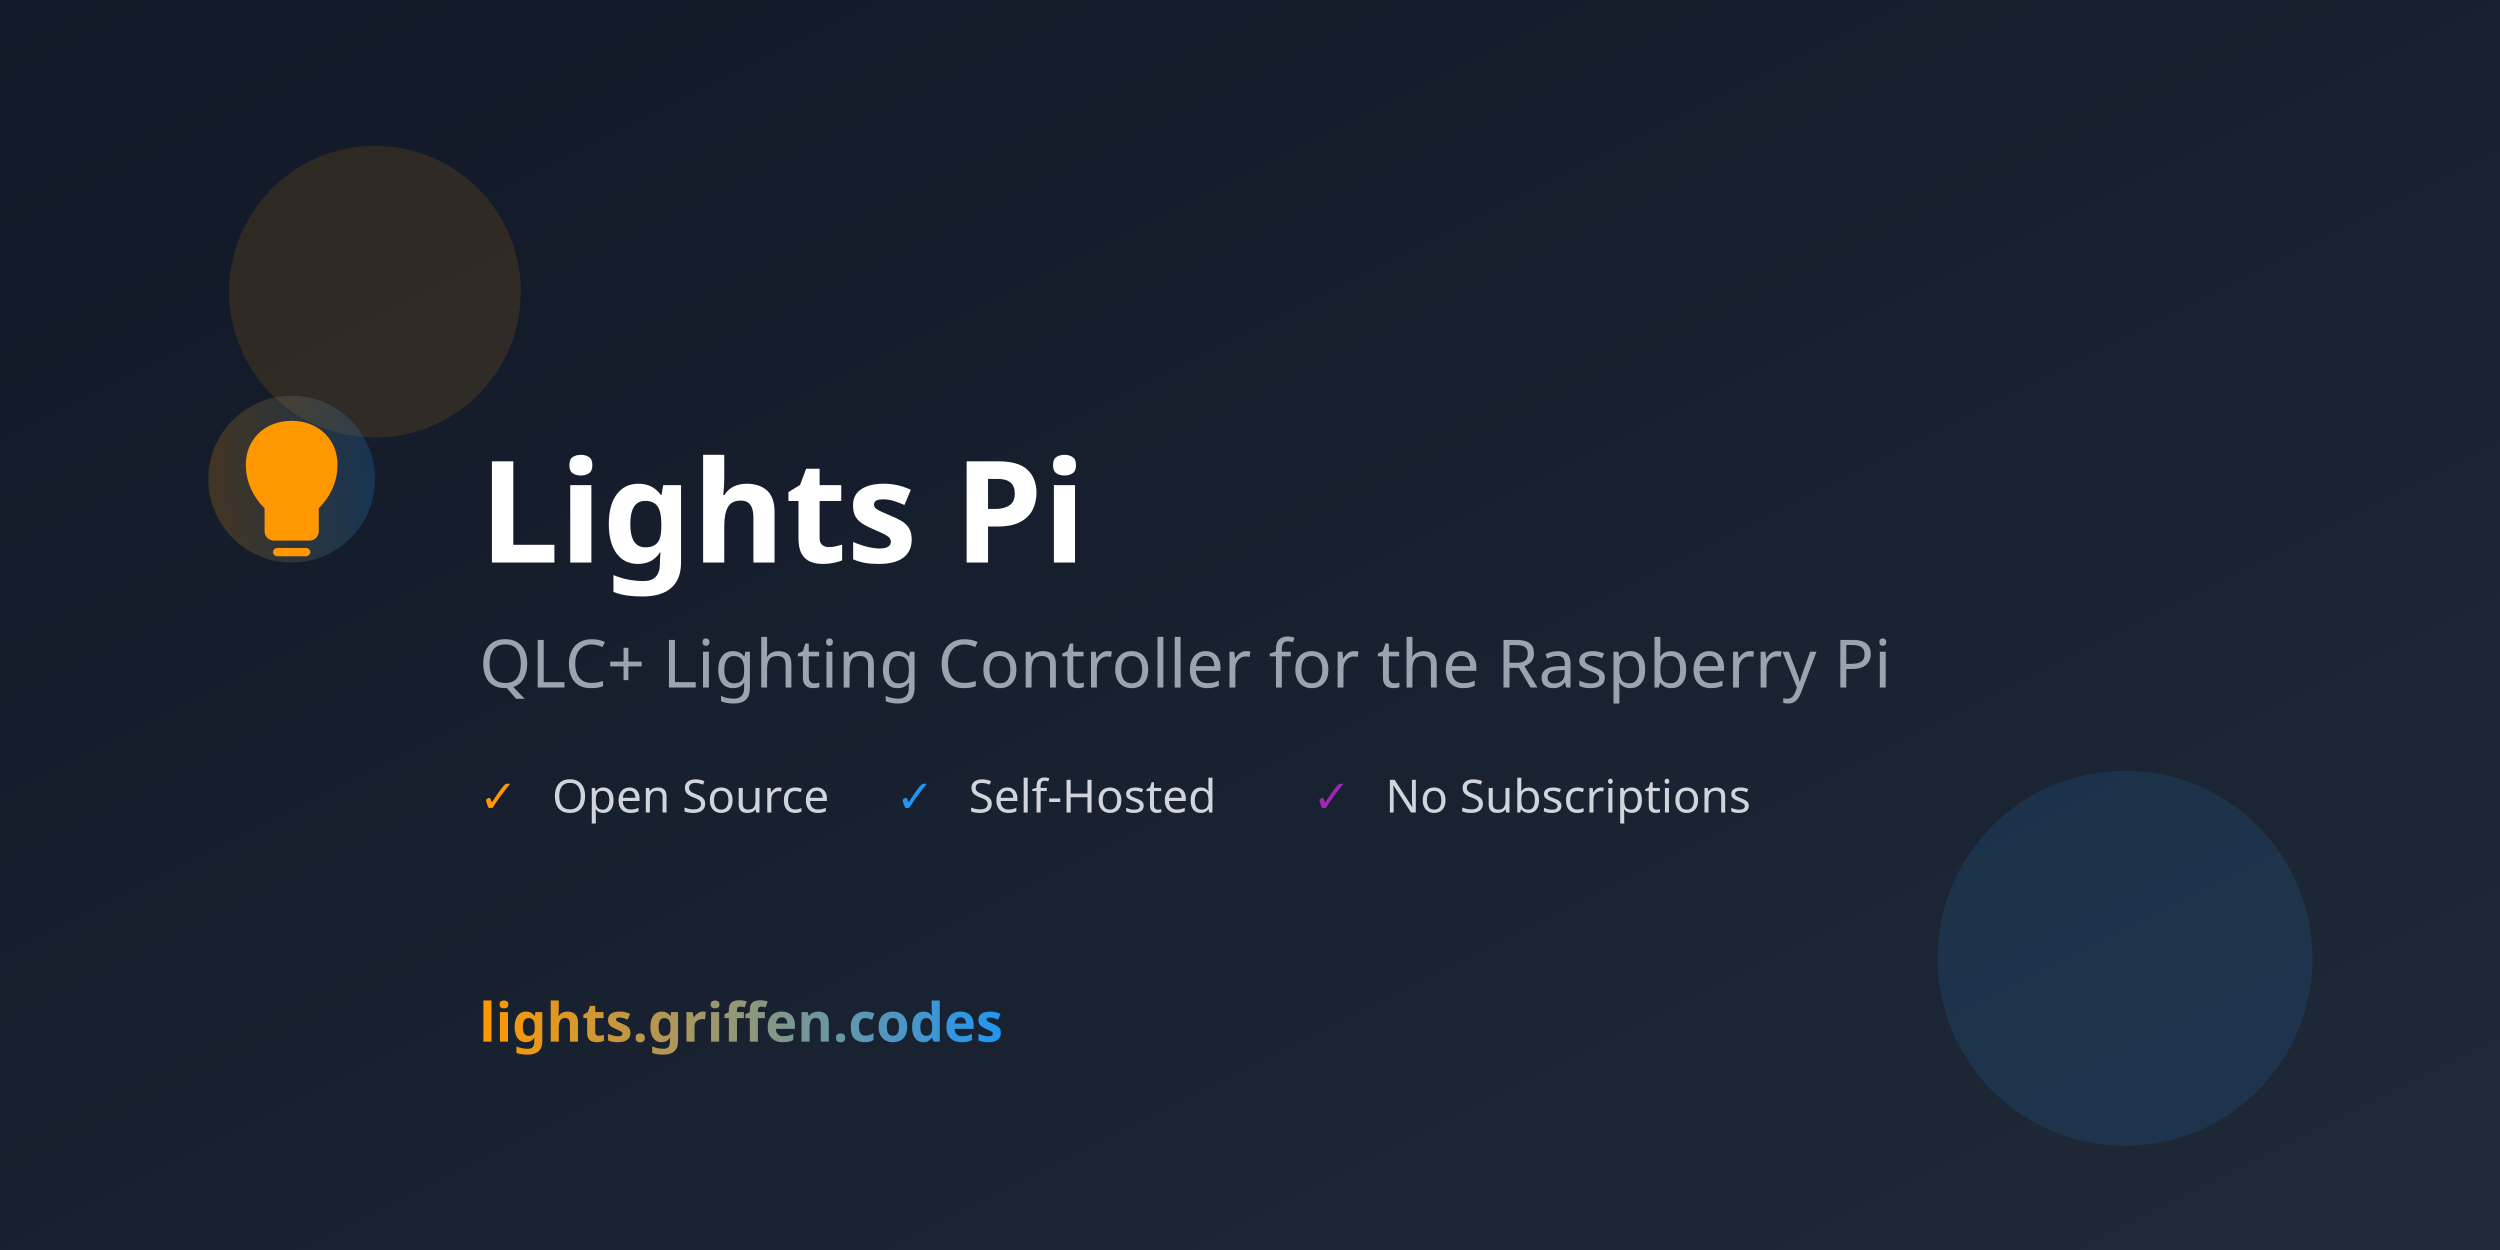
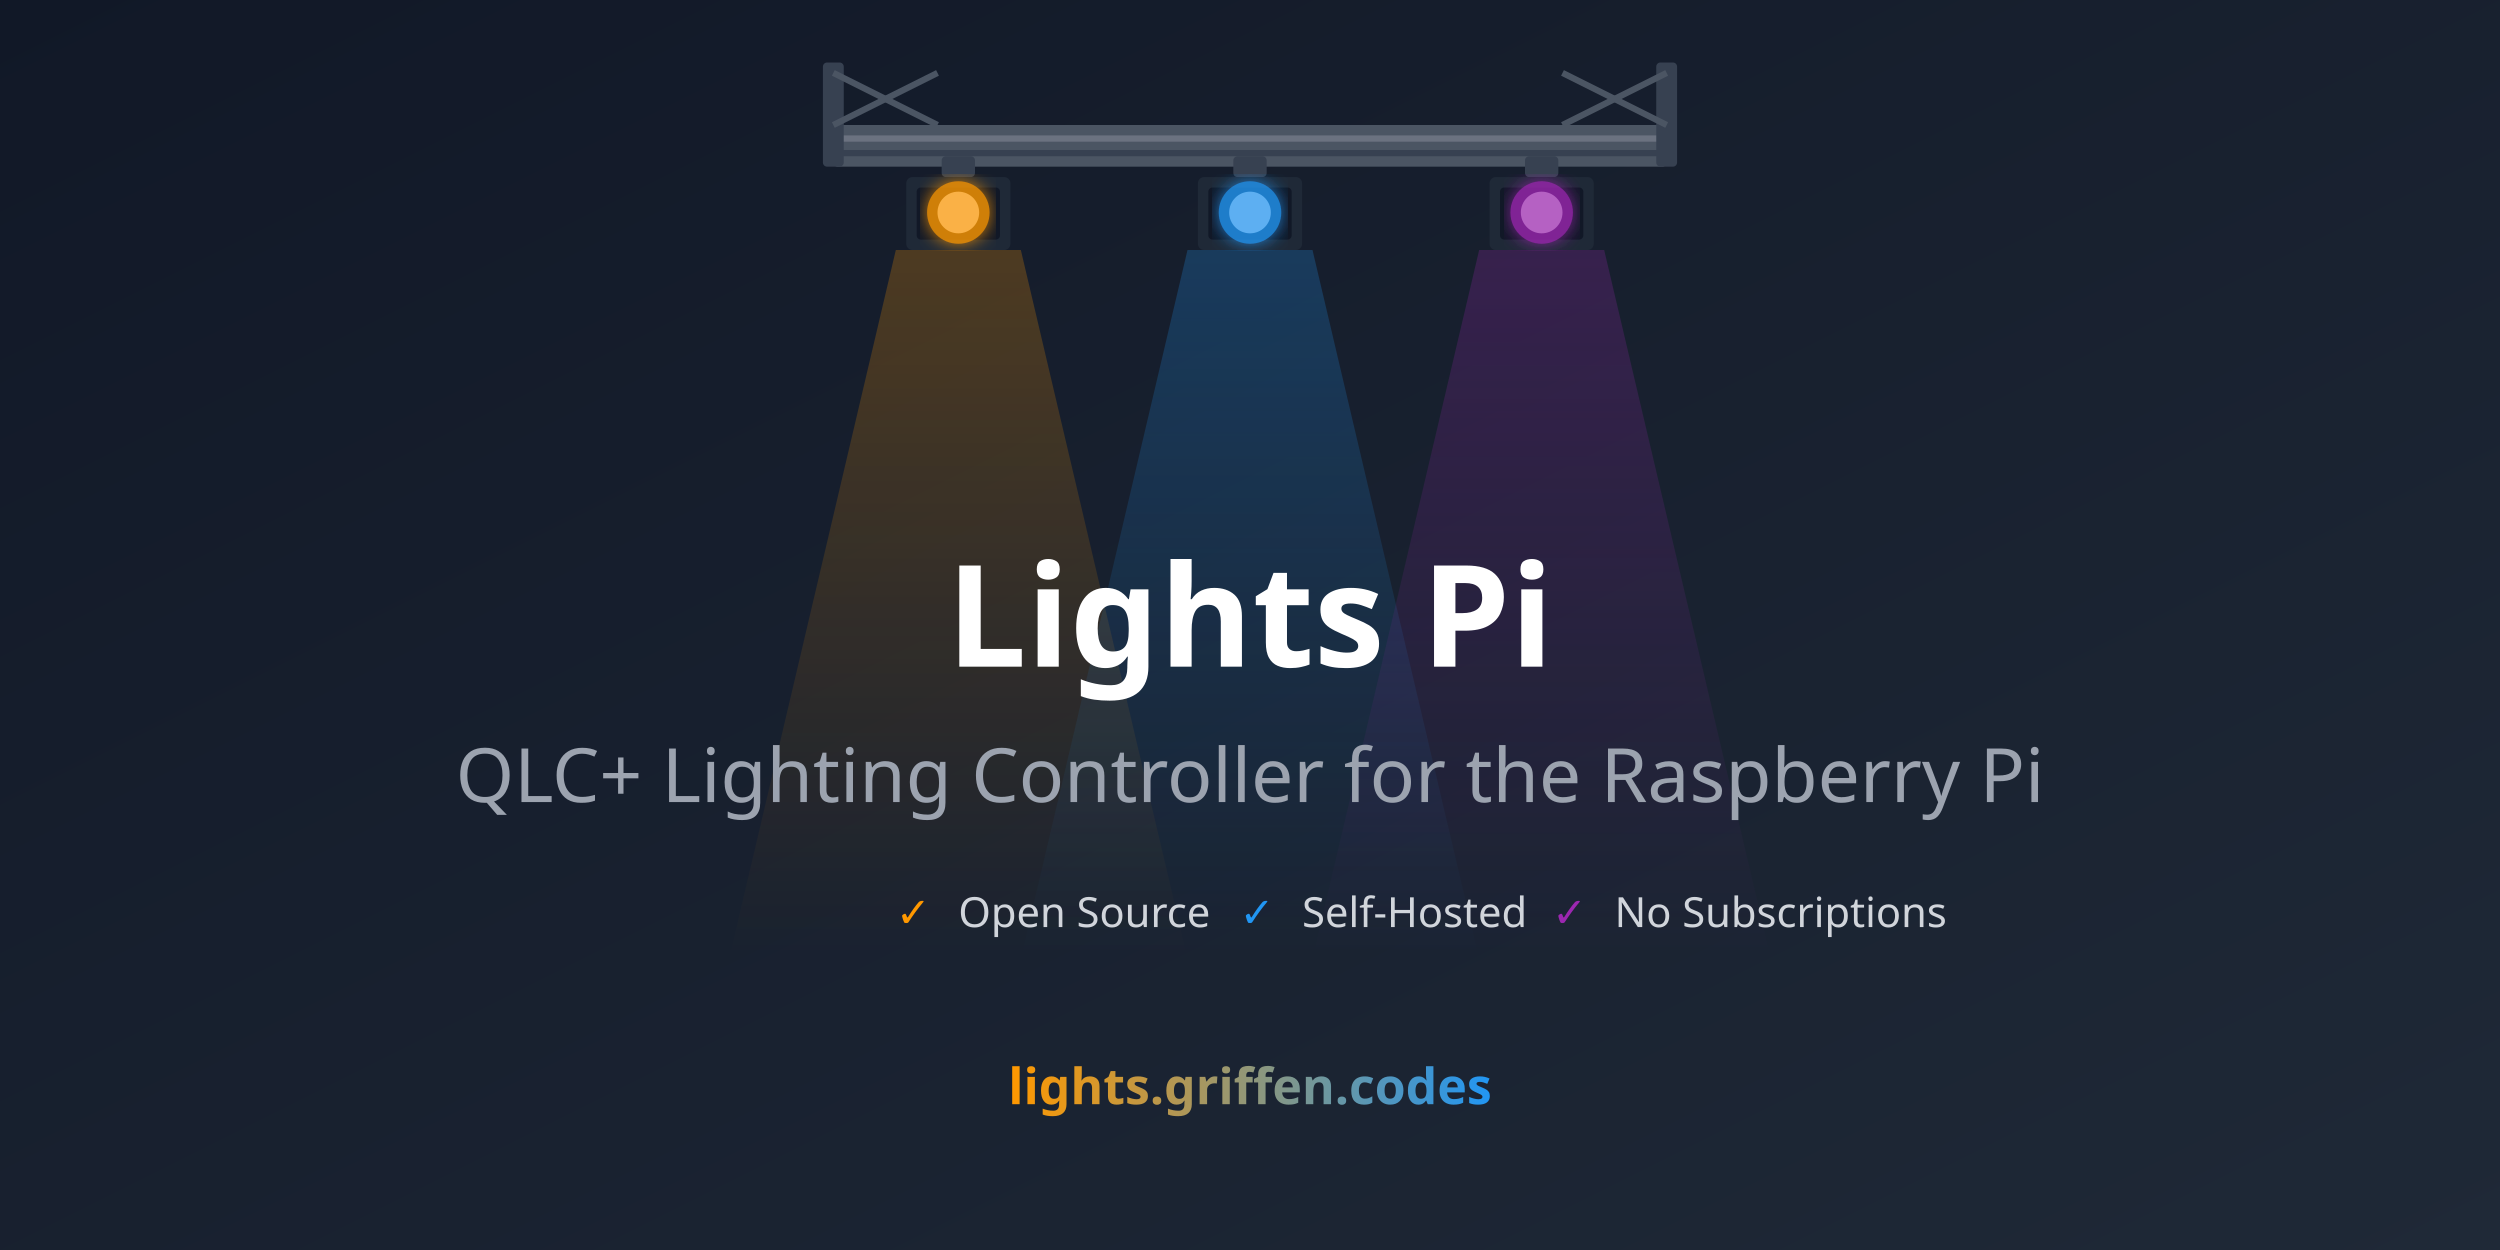
<svg xmlns="http://www.w3.org/2000/svg" width="1200" height="600" viewBox="0 0 1200 600">
  <defs>
    <linearGradient id="bg" x1="0%" y1="0%" x2="100%" y2="100%">
      <stop offset="0%" style="stop-color:#111827;stop-opacity:1" />
      <stop offset="100%" style="stop-color:#1f2937;stop-opacity:1" />
    </linearGradient>
    <linearGradient id="accent" x1="0%" y1="0%" x2="100%" y2="0%">
      <stop offset="0%" style="stop-color:#FF9800;stop-opacity:1" />
      <stop offset="100%" style="stop-color:#2196F3;stop-opacity:1" />
    </linearGradient>
+     <linearGradient id="lightBeam1" x1="0%" y1="0%" x2="0%" y2="100%">
+       <stop offset="0%" style="stop-color:#FF9800;stop-opacity:0.6" />
+       <stop offset="100%" style="stop-color:#FF9800;stop-opacity:0" />
+     </linearGradient>
+     <linearGradient id="lightBeam2" x1="0%" y1="0%" x2="0%" y2="100%">
+       <stop offset="0%" style="stop-color:#2196F3;stop-opacity:0.6" />
+       <stop offset="100%" style="stop-color:#2196F3;stop-opacity:0" />
+     </linearGradient>
+     <linearGradient id="lightBeam3" x1="0%" y1="0%" x2="0%" y2="100%">
+       <stop offset="0%" style="stop-color:#9C27B0;stop-opacity:0.6" />
+       <stop offset="100%" style="stop-color:#9C27B0;stop-opacity:0" />
+     </linearGradient>
+     <filter id="glow">
+       <feGaussianBlur stdDeviation="4" result="coloredBlur" />
+       <feMerge>
+         <feMergeNode in="coloredBlur" />
+         <feMergeNode in="SourceGraphic" />
+       </feMerge>
+     </filter>
  </defs>
  <rect width="1200" height="600" fill="url(#bg)" />
-   <circle cx="180" cy="140" r="70" fill="#FF9800" opacity="0.12" />
-   <circle cx="1020" cy="460" r="90" fill="#2196F3" opacity="0.12" />
-   <g transform="translate(90, 180)">
-     <circle cx="50" cy="50" r="40" fill="url(#accent)" opacity="0.2" />
-     <path d="M50 22 C37 22 28 31 28 43 C28 52 32 59 37 64 L37 75 C37 77.5 39 79.5 41.5 79.5 L58.5 79.5 C61 79.5 63 77.5 63 75 L63 64 C68 59 72 52 72 43 C72 31 63 22 50 22 Z M43 83 L57 83 C58 83 59 84 59 85 C59 86 58 87 57 87 L43 87 C42 87 41 86 41 85 C41 84 42 83 43 83 Z" fill="#FF9800" />
+   <g transform="translate(400, 60)">
+     <rect x="0" y="0" width="400" height="20" fill="#4B5563" rx="2" />
+     <rect x="0" y="5" width="400" height="3" fill="#6B7280" />
+     <rect x="0" y="12" width="400" height="3" fill="#374151" />
+     <rect x="-5" y="-30" width="10" height="50" fill="#374151" rx="2" />
+     <rect x="395" y="-30" width="10" height="50" fill="#374151" rx="2" />
+     <line x1="0" y1="-25" x2="50" y2="0" stroke="#4B5563" stroke-width="3" />
+     <line x1="50" y1="-25" x2="0" y2="0" stroke="#4B5563" stroke-width="3" />
+     <line x1="350" y1="-25" x2="400" y2="0" stroke="#4B5563" stroke-width="3" />
+     <line x1="400" y1="-25" x2="350" y2="0" stroke="#4B5563" stroke-width="3" />
+     <g transform="translate(60, 20)">
+       <rect x="-8" y="-5" width="16" height="10" fill="#374151" rx="2" />
+       <rect x="-25" y="5" width="50" height="35" fill="#1F2937" rx="3" />
+       <rect x="-20" y="10" width="40" height="25" fill="#111827" rx="2" />
+       <circle cx="0" cy="22" r="15" fill="#FF9800" opacity="0.8" filter="url(#glow)" />
+       <circle cx="0" cy="22" r="10" fill="#FFB74D" opacity="0.9" />
+       <polygon points="-30,40 30,40 110,380 -110,380" fill="url(#lightBeam1)" opacity="0.4" />
+     </g>
+     <g transform="translate(200, 20)">
+       <rect x="-8" y="-5" width="16" height="10" fill="#374151" rx="2" />
+       <rect x="-25" y="5" width="50" height="35" fill="#1F2937" rx="3" />
+       <rect x="-20" y="10" width="40" height="25" fill="#111827" rx="2" />
+       <circle cx="0" cy="22" r="15" fill="#2196F3" opacity="0.8" filter="url(#glow)" />
+       <circle cx="0" cy="22" r="10" fill="#64B5F6" opacity="0.9" />
+       <polygon points="-30,40 30,40 110,380 -110,380" fill="url(#lightBeam2)" opacity="0.4" />
+     </g>
+     <g transform="translate(340, 20)">
+       <rect x="-8" y="-5" width="16" height="10" fill="#374151" rx="2" />
+       <rect x="-25" y="5" width="50" height="35" fill="#1F2937" rx="3" />
+       <rect x="-20" y="10" width="40" height="25" fill="#111827" rx="2" />
+       <circle cx="0" cy="22" r="15" fill="#9C27B0" opacity="0.8" filter="url(#glow)" />
+       <circle cx="0" cy="22" r="10" fill="#BA68C8" opacity="0.9" />
+       <polygon points="-30,40 30,40 110,380 -110,380" fill="url(#lightBeam3)" opacity="0.4" />
+     </g>
  </g>
-   <text x="230" y="270" font-family="system-ui, sans-serif" font-size="68" font-weight="bold" fill="white">
+   <text x="600" y="320" font-family="system-ui, sans-serif" font-size="68" font-weight="bold" fill="white" text-anchor="middle">
    Lights Pi
  </text>
-   <text x="230" y="330" font-family="system-ui, sans-serif" font-size="32" fill="#9CA3AF">
+   <text x="600" y="385" font-family="system-ui, sans-serif" font-size="36" fill="#9CA3AF" text-anchor="middle">
    QLC+ Lighting Controller for the Raspberry Pi
  </text>
-   <g transform="translate(230, 390)">
-     <text y="0" font-family="system-ui, sans-serif" font-size="22" fill="#FF9800">✓</text>
-     <text x="35" y="0" font-family="system-ui, sans-serif" font-size="22" fill="#D1D5DB">Open Source</text>
-     <text x="200" y="0" font-family="system-ui, sans-serif" font-size="22" fill="#2196F3">✓</text>
-     <text x="235" y="0" font-family="system-ui, sans-serif" font-size="22" fill="#D1D5DB">Self-Hosted</text>
-     <text x="400" y="0" font-family="system-ui, sans-serif" font-size="22" fill="#9C27B0">✓</text>
-     <text x="435" y="0" font-family="system-ui, sans-serif" font-size="22" fill="#D1D5DB">No Subscriptions</text>
+   <g transform="translate(600, 445)">
+     <text x="-170" y="0" font-family="system-ui, sans-serif" font-size="20" fill="#FF9800">✓</text>
+     <text x="-140" y="0" font-family="system-ui, sans-serif" font-size="20" fill="#D1D5DB">Open Source</text>
+     <text x="-5" y="0" font-family="system-ui, sans-serif" font-size="20" fill="#2196F3">✓</text>
+     <text x="25" y="0" font-family="system-ui, sans-serif" font-size="20" fill="#D1D5DB">Self-Hosted</text>
+     <text x="145" y="0" font-family="system-ui, sans-serif" font-size="20" fill="#9C27B0">✓</text>
+     <text x="175" y="0" font-family="system-ui, sans-serif" font-size="20" fill="#D1D5DB">No Subscriptions</text>
  </g>
-   <text x="230" y="500" font-family="system-ui, sans-serif" font-size="26" fill="url(#accent)" font-weight="600">
+   <text x="600" y="530" font-family="system-ui, sans-serif" font-size="24" fill="url(#accent)" font-weight="600" text-anchor="middle">
    lights.griffen.codes
  </text>
</svg>
